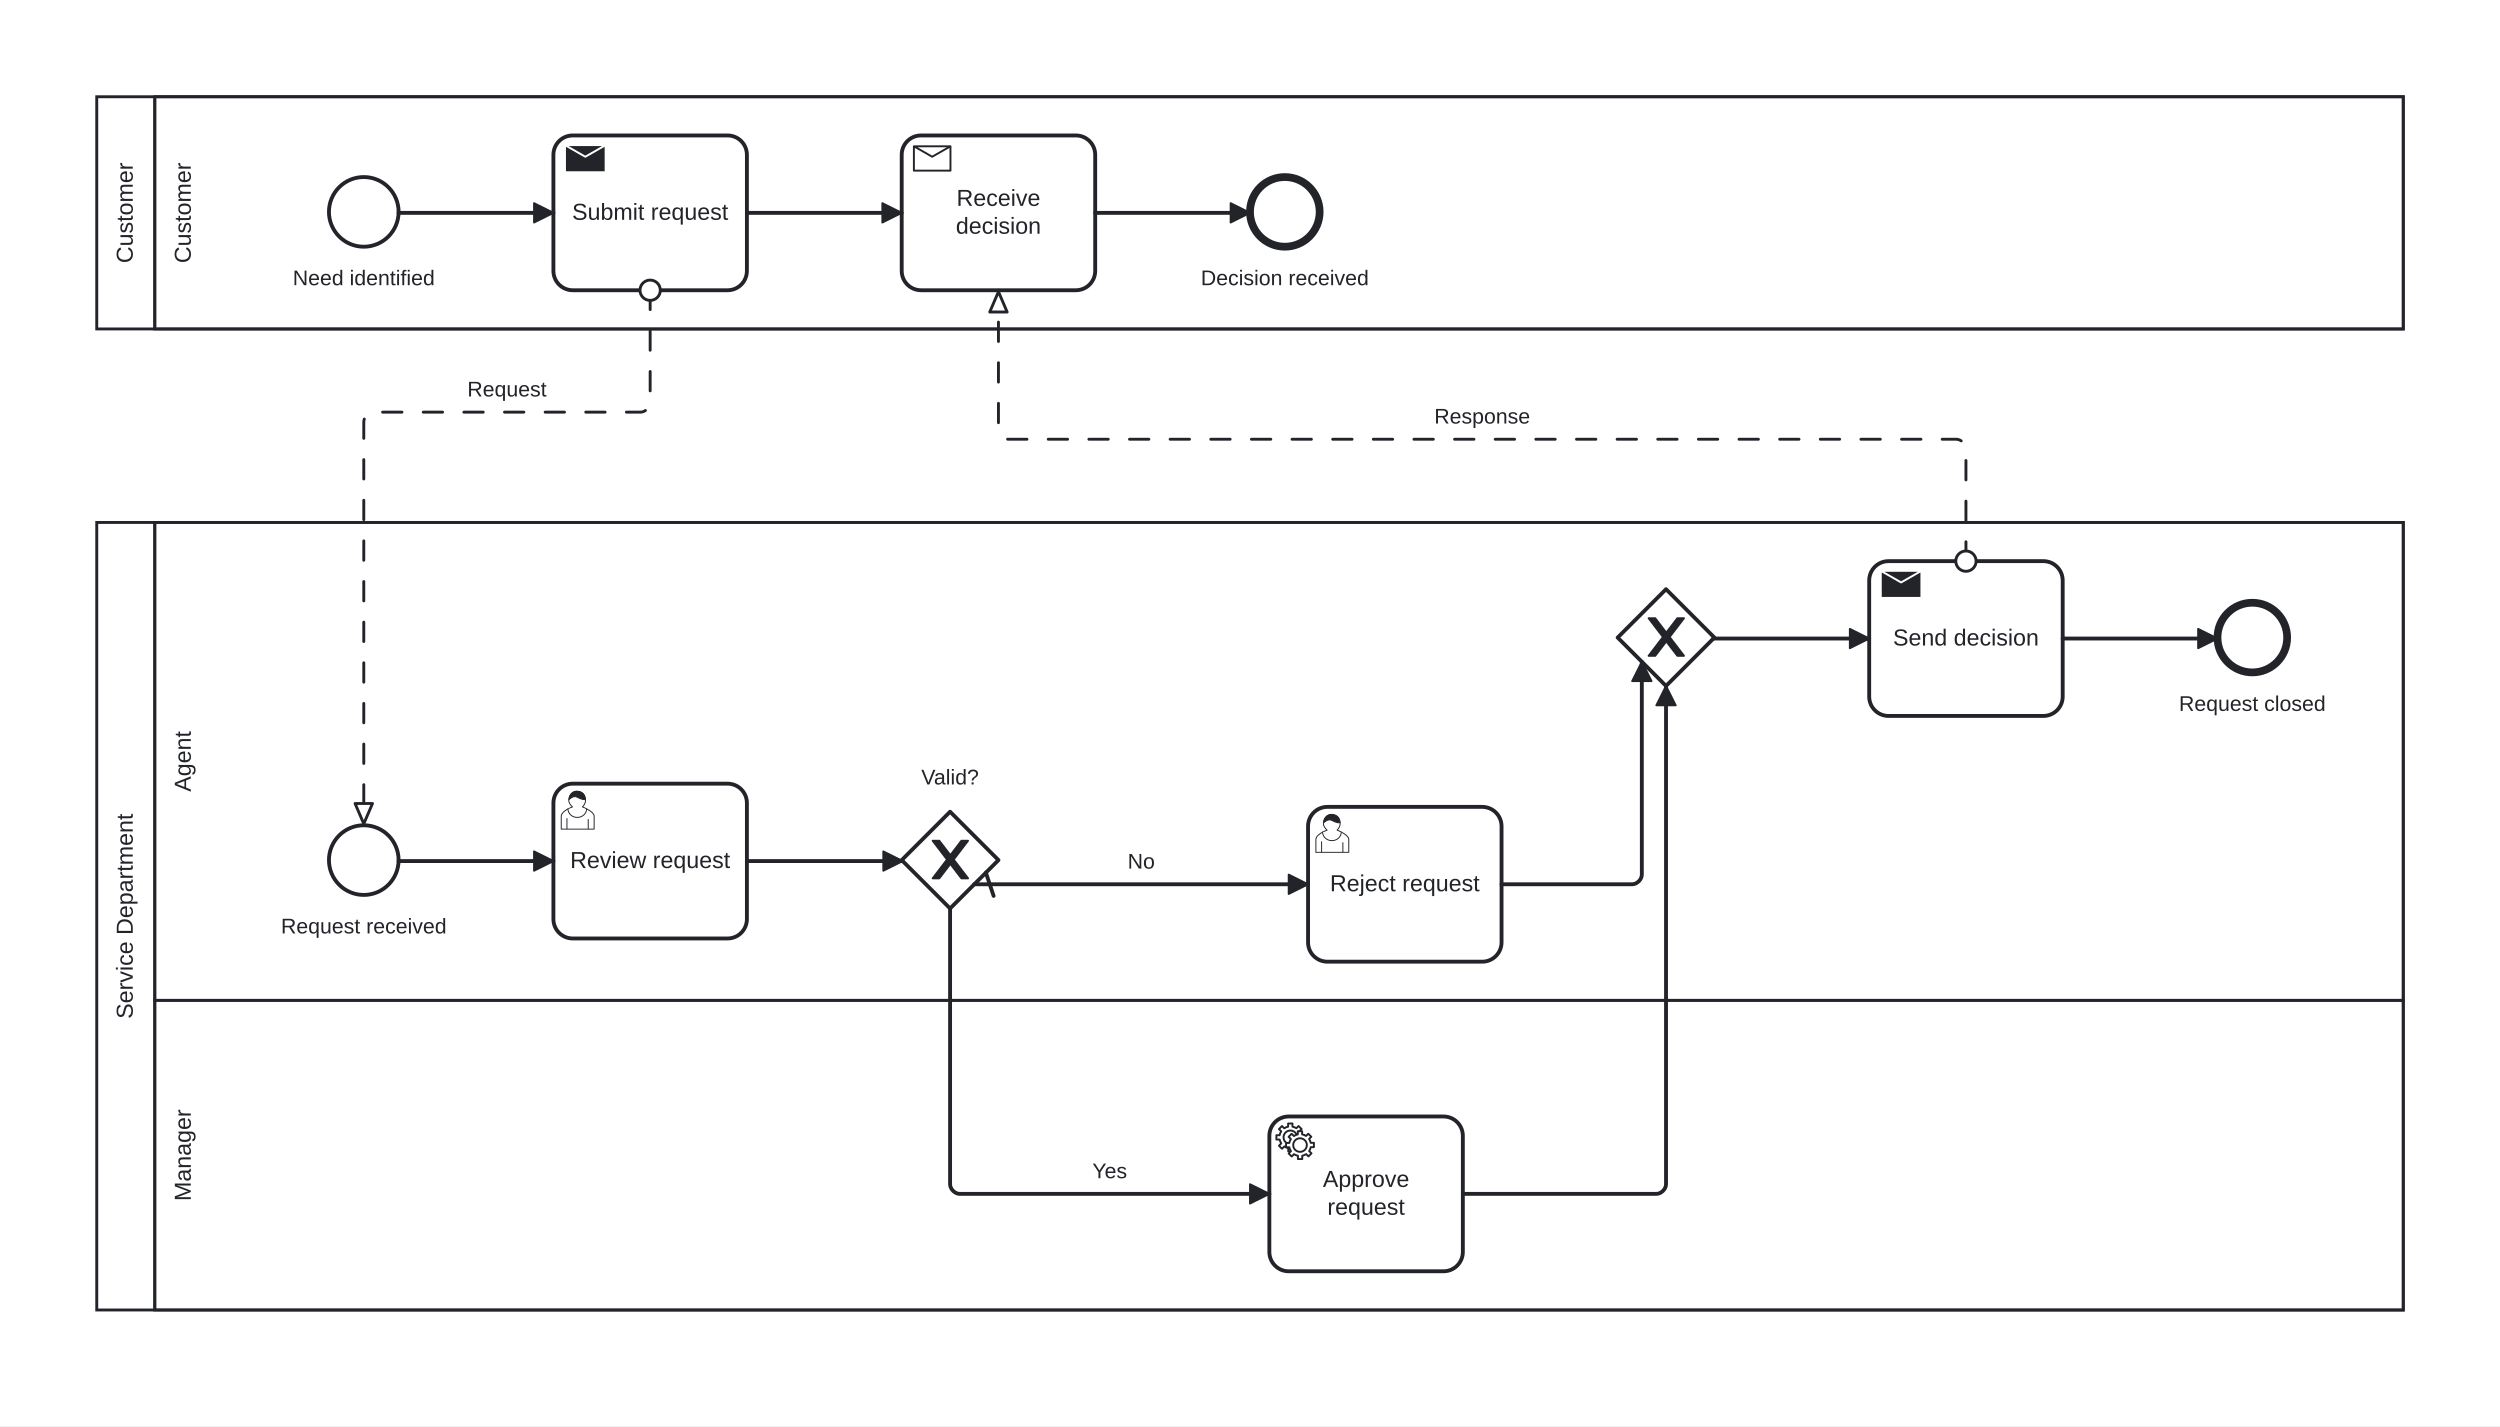
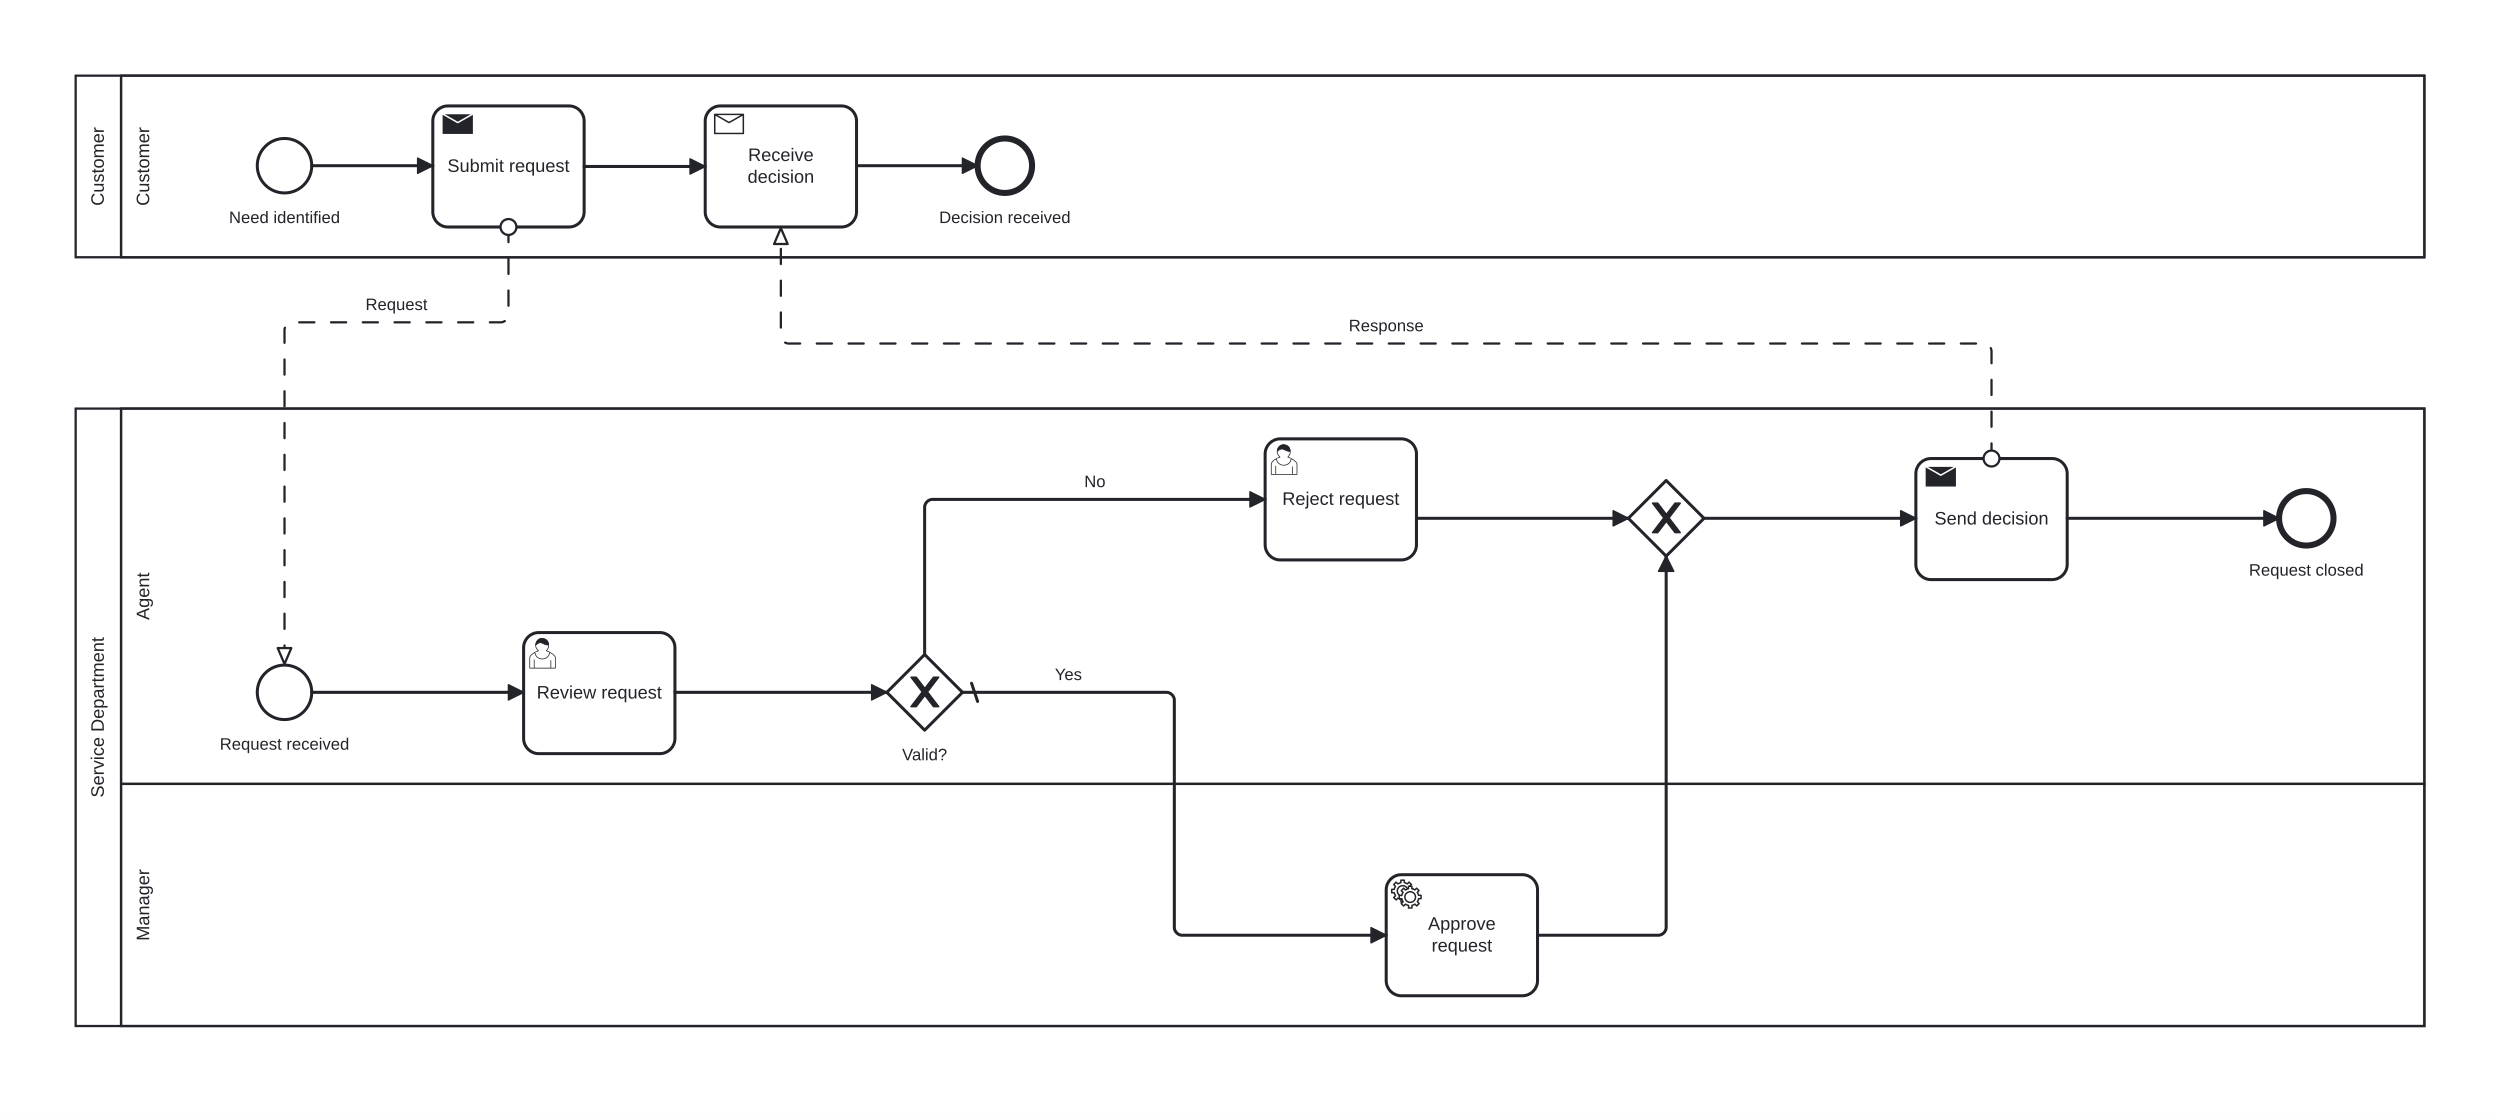
- <svg xmlns="http://www.w3.org/2000/svg" width="1292" height="737" viewBox="0 0 1292 737" font-family="Arial, sans-serif">
+ <svg xmlns="http://www.w3.org/2000/svg" width="1652" height="738" viewBox="0 0 1652 738" font-family="Arial, sans-serif">
  <defs>
    <marker id="seq-end" viewBox="0 0 20 20" refX="11" refY="10" markerWidth="10" markerHeight="10" orient="auto">
      <path d="M 1 5 L 11 10 L 1 15 Z" fill="#22242a" stroke="#22242a" stroke-width="1" stroke-linecap="round" stroke-linejoin="round" />
    </marker>
    <marker id="seq-default-src" viewBox="0 0 20 20" refX="0" refY="10" markerWidth="10" markerHeight="10" orient="auto">
      <path d="M 6 4 L 10 16" fill="none" stroke="#22242a" stroke-width="2" stroke-linecap="round" />
    </marker>
    <marker id="seq-conditional-src" viewBox="0 0 20 20" refX="-1" refY="10" markerWidth="10" markerHeight="10" orient="auto">
      <path d="M 0 10 L 8 6 L 16 10 L 8 14 Z" fill="#ffffff" stroke="#22242a" stroke-width="2" stroke-linejoin="round" />
    </marker>
    <marker id="msg-start" viewBox="0 0 20 20" refX="6" refY="6" markerWidth="20" markerHeight="20" orient="auto">
      <circle cx="6" cy="6" r="3.5" fill="#ffffff" stroke="#22242a" stroke-width="1" stroke-dasharray="10000, 1" />
    </marker>
    <marker id="msg-end" viewBox="0 0 20 20" refX="8.5" refY="5" markerWidth="20" markerHeight="20" orient="auto">
      <path d="m 1 5 l 0 -3 l 7 3 l -7 3 z" fill="#ffffff" stroke="#22242a" stroke-width="1" stroke-linecap="round" stroke-linejoin="round" stroke-dasharray="10000, 1" />
    </marker>
    <marker id="assoc-end" viewBox="0 0 20 20" refX="11" refY="10" markerWidth="10" markerHeight="10" orient="auto">
      <path d="M 1 5 L 11 10 L 1 15" fill="none" stroke="#22242a" stroke-width="1.5" stroke-linecap="round" stroke-linejoin="round" stroke-dasharray="10000, 1" />
    </marker>
  </defs>
-   <rect width="1292" height="737" fill="#ffffff" />
-   <rect x="50" y="50" width="1192" height="120" fill="#ffffff" fill-opacity="0.95" stroke="#22242a" stroke-width="1.5" />
+   <rect width="1652" height="738" fill="#ffffff" />
+   <rect x="50" y="50" width="1552" height="120" fill="#ffffff" fill-opacity="0.95" stroke="#22242a" stroke-width="1.5" />
  <path d="M 80 50 L 80 170" stroke="#22242a" stroke-width="1.5" fill="none" />
  <text x="68.6" y="110" text-anchor="middle" font-size="12" fill="#22242a" transform="rotate(-90,68.6,110)">Customer</text>
-   <rect x="50" y="270" width="1192" height="407" fill="#ffffff" fill-opacity="0.95" stroke="#22242a" stroke-width="1.5" />
-   <path d="M 80 270 L 80 677" stroke="#22242a" stroke-width="1.5" fill="none" />
-   <text x="68.6" y="473.5" text-anchor="middle" font-size="12" fill="#22242a" transform="rotate(-90,68.6,473.5)">Service Department</text>
-   <rect x="80" y="50" width="1162" height="120" fill="#ffffff" fill-opacity="0.25" stroke="#22242a" stroke-width="1.5" />
+   <rect x="50" y="270" width="1552" height="408" fill="#ffffff" fill-opacity="0.95" stroke="#22242a" stroke-width="1.5" />
+   <path d="M 80 270 L 80 678" stroke="#22242a" stroke-width="1.5" fill="none" />
+   <text x="68.6" y="474" text-anchor="middle" font-size="12" fill="#22242a" transform="rotate(-90,68.6,474)">Service Department</text>
+   <rect x="80" y="50" width="1522" height="120" fill="#ffffff" fill-opacity="0.25" stroke="#22242a" stroke-width="1.5" />
  <text x="98.6" y="110" text-anchor="middle" font-size="12" fill="#22242a" transform="rotate(-90,98.6,110)">Customer</text>
-   <rect x="80" y="270" width="1162" height="247" fill="#ffffff" fill-opacity="0.25" stroke="#22242a" stroke-width="1.5" />
-   <text x="98.6" y="393.5" text-anchor="middle" font-size="12" fill="#22242a" transform="rotate(-90,98.6,393.5)">Agent</text>
-   <rect x="80" y="517" width="1162" height="160" fill="#ffffff" fill-opacity="0.25" stroke="#22242a" stroke-width="1.5" />
-   <text x="98.6" y="597" text-anchor="middle" font-size="12" fill="#22242a" transform="rotate(-90,98.6,597)">Manager</text>
+   <rect x="80" y="270" width="1522" height="248" fill="#ffffff" fill-opacity="0.25" stroke="#22242a" stroke-width="1.5" />
+   <text x="98.6" y="394" text-anchor="middle" font-size="12" fill="#22242a" transform="rotate(-90,98.6,394)">Agent</text>
+   <rect x="80" y="518" width="1522" height="160" fill="#ffffff" fill-opacity="0.25" stroke="#22242a" stroke-width="1.5" />
+   <text x="98.6" y="598" text-anchor="middle" font-size="12" fill="#22242a" transform="rotate(-90,98.6,598)">Manager</text>
  <g data-element-id="c_start">
    <circle cx="188" cy="109.5" r="18" fill="#ffffff" fill-opacity="0.95" stroke="#22242a" stroke-width="2" />
    <text text-anchor="middle" font-size="11" fill="#22242a">
      <tspan x="188" y="147.4">Need identified</tspan>
    </text>
  </g>
  <g data-element-id="c_submit">
    <rect x="286" y="70" width="100" height="80" rx="10" ry="10" fill="#ffffff" fill-opacity="0.95" stroke="#22242a" stroke-width="2" />
    <text x="336" y="113.6" text-anchor="middle" font-size="12" fill="#22242a">Submit request</text>
    <g transform="translate(286,70)">
      <path d="m 5.985,4.998 l 0,14 l 21,0 l 0,-14 z l 10.5,6 l 10.5,-6" fill="#22242a" stroke="#ffffff" stroke-width="1" stroke-linecap="round" stroke-linejoin="round" />
    </g>
  </g>
  <g data-element-id="c_wait">
    <rect x="466" y="70" width="100" height="80" rx="10" ry="10" fill="#ffffff" fill-opacity="0.95" stroke="#22242a" stroke-width="2" />
    <text x="516" y="106.4" text-anchor="middle" font-size="12" fill="#22242a">Receive</text>
    <text x="516" y="120.8" text-anchor="middle" font-size="12" fill="#22242a">decision</text>
    <g transform="translate(466,70)">
      <path d="m 6.3,5.6 l 0,12.6 l 18.9,0 l 0,-12.6 z l 9.45,5.4 l 9.45,-5.4" fill="#ffffff" stroke="#22242a" stroke-width="1" stroke-linecap="round" stroke-linejoin="round" />
    </g>
  </g>
  <g data-element-id="c_end">
    <circle cx="664" cy="109.5" r="18" fill="#ffffff" fill-opacity="0.95" stroke="#22242a" stroke-width="4" />
    <text text-anchor="middle" font-size="11" fill="#22242a">
      <tspan x="664" y="147.4">Decision received</tspan>
    </text>
  </g>
  <g data-element-id="s_start">
-     <circle cx="188" cy="444.5" r="18" fill="#ffffff" fill-opacity="0.95" stroke="#22242a" stroke-width="2" />
+     <circle cx="188" cy="457.5" r="18" fill="#ffffff" fill-opacity="0.95" stroke="#22242a" stroke-width="2" />
    <text text-anchor="middle" font-size="11" fill="#22242a">
-       <tspan x="188" y="482.4">Request received</tspan>
+       <tspan x="188" y="495.4">Request received</tspan>
    </text>
  </g>
  <g data-element-id="s_review">
-     <rect x="286" y="405" width="100" height="80" rx="10" ry="10" fill="#ffffff" fill-opacity="0.95" stroke="#22242a" stroke-width="2" />
-     <text x="336" y="448.6" text-anchor="middle" font-size="12" fill="#22242a">Review request</text>
-     <g transform="translate(286,405)">
+     <rect x="346" y="418" width="100" height="80" rx="10" ry="10" fill="#ffffff" fill-opacity="0.95" stroke="#22242a" stroke-width="2" />
+     <text x="396" y="461.6" text-anchor="middle" font-size="12" fill="#22242a">Review request</text>
+     <g transform="translate(346,418)">
      <path d="m 15,12 c 0.909,-0.845 1.594,-2.049 1.594,-3.385 0,-2.554 -1.805,-4.622 -4.357,-4.622 -2.552,0 -4.288,2.068 -4.288,4.622 0,1.348 0.974,2.562 1.896,3.405 -0.529,0.187 -5.669,2.097 -5.794,4.756 v 6.718 h 17 v -6.718 c 0,-2.298 -5.528,-4.595 -6.051,-4.776 zm -8,6 l 0,5.5 m 11,0 l 0,-5" fill="#ffffff" stroke="#22242a" stroke-width="0.5" stroke-linecap="round" stroke-linejoin="round" />
      <path d="m 15,12 m 2.162,1.009 c 0,2.447 -2.158,4.431 -4.821,4.431 -2.665,0 -4.822,-1.981 -4.822,-4.431 " fill="#ffffff" stroke="#22242a" stroke-width="0.5" stroke-linecap="round" stroke-linejoin="round" />
      <path d="m 15,12 m -6.9,-3.80 c 0,0 2.251,-2.358 4.274,-1.177 2.024,1.181 4.221,1.537 4.124,0.965 -0.098,-0.57 -0.117,-3.791 -4.191,-4.136 -3.575,0.001 -4.208,3.367 -4.207,4.348 z" fill="#22242a" stroke="#22242a" stroke-width="0.5" stroke-linecap="round" stroke-linejoin="round" />
    </g>
  </g>
  <g data-element-id="s_gw">
-     <polygon points="491,419.5 516,444.5 491,469.5 466,444.5" fill="#ffffff" fill-opacity="0.95" stroke="#22242a" stroke-width="2" stroke-linejoin="round" />
-     <g transform="translate(466,419.5)">
+     <polygon points="611,432.5 636,457.5 611,482.5 586,457.5" fill="#ffffff" fill-opacity="0.95" stroke="#22242a" stroke-width="2" stroke-linejoin="round" />
+     <g transform="translate(586,432.5)">
      <path d="m 16,15 7.429,9.714 -7.429,9.714 3.429,0 5.714,-7.464 5.714,7.464 3.429,0 -7.429,-9.714 7.429,-9.714 -3.429,0 -5.714,7.464 -5.714,-7.464 -3.429,0 z" fill="#22242a" stroke="#22242a" stroke-width="1" stroke-linecap="round" stroke-linejoin="round" />
    </g>
    <text text-anchor="middle" font-size="11" fill="#22242a">
-       <tspan x="491" y="405.4">Valid?</tspan>
+       <tspan x="611" y="502.4">Valid?</tspan>
    </text>
  </g>
  <g data-element-id="s_approve">
-     <rect x="656" y="577" width="100" height="80" rx="10" ry="10" fill="#ffffff" fill-opacity="0.95" stroke="#22242a" stroke-width="2" />
-     <text x="706" y="613.4" text-anchor="middle" font-size="12" fill="#22242a">Approve</text>
-     <text x="706" y="627.8" text-anchor="middle" font-size="12" fill="#22242a">request</text>
-     <g transform="translate(656,577)">
+     <rect x="916" y="578" width="100" height="80" rx="10" ry="10" fill="#ffffff" fill-opacity="0.95" stroke="#22242a" stroke-width="2" />
+     <text x="966" y="614.4" text-anchor="middle" font-size="12" fill="#22242a">Approve</text>
+     <text x="966" y="628.8" text-anchor="middle" font-size="12" fill="#22242a">request</text>
+     <g transform="translate(916,578)">
      <circle cx="11" cy="11" r="5" fill="#ffffff" stroke="none" />
      <path d="m 12,18 v -1.713 c 0.352,-0.07 0.704,-0.178 1.048,-0.321 0.344,-0.145 0.666,-0.321 0.966,-0.521 l 1.194,1.18 1.567,-1.577 -1.195,-1.18 c 0.403,-0.614 0.683,-1.299 0.825,-2.018 l 1.622,-0.01 v -2.22 l -1.637,0.01 c -0.073,-0.352 -0.178,-0.7 -0.324,-1.044 -0.145,-0.344 -0.321,-0.664 -0.523,-0.962 l 1.131,-1.136 -1.583,-1.563 -1.13,1.136 c -0.614,-0.401 -1.303,-0.681 -2.023,-0.822 l 0.009,-1.619 h -2.241 l 0.004,1.631 c -0.354,0.074 -0.705,0.18 -1.05,0.324 -0.344,0.144 -0.665,0.321 -0.964,0.52 l -1.17,-1.158 -1.567,1.579 1.168,1.157 c -0.403,0.613 -0.683,1.298 -0.825,2.017 l -1.659,0.003 v 2.222 l 1.672,-0.006 c 0.073,0.351 0.18,0.702 0.324,1.045 0.145,0.344 0.321,0.664 0.523,0.961 l -1.199,1.197 1.584,1.56 1.196,-1.193 c 0.614,0.403 1.303,0.682 2.023,0.823 l 7.19e-4,1.699 h 2.227 z m 0.221,-3.996 c -1.789,0.75 -3.858,-0.093 -4.61,-1.874 -0.752,-1.783 0.091,-3.846 1.88,-4.596 1.788,-0.749 3.857,0.093 4.609,1.874 0.752,1.782 -0.091,3.846 -1.88,4.596 z" fill="#ffffff" stroke="#22242a" stroke-width="1" stroke-linecap="round" stroke-linejoin="round" />
      <circle cx="16" cy="15" r="5" fill="#ffffff" stroke="none" />
      <path d="m 17,22 v -1.713 c 0.352,-0.07 0.704,-0.178 1.048,-0.321 0.344,-0.145 0.666,-0.321 0.966,-0.521 l 1.194,1.18 1.567,-1.577 -1.195,-1.18 c 0.403,-0.614 0.683,-1.299 0.825,-2.018 l 1.622,-0.01 v -2.22 l -1.637,0.01 c -0.073,-0.352 -0.178,-0.7 -0.324,-1.044 -0.145,-0.344 -0.321,-0.664 -0.523,-0.962 l 1.131,-1.136 -1.583,-1.563 -1.13,1.136 c -0.614,-0.401 -1.303,-0.681 -2.023,-0.822 l 0.009,-1.619 h -2.241 l 0.004,1.631 c -0.354,0.074 -0.705,0.18 -1.05,0.324 -0.344,0.144 -0.665,0.321 -0.964,0.52 l -1.17,-1.158 -1.567,1.579 1.168,1.157 c -0.403,0.613 -0.683,1.298 -0.825,2.017 l -1.659,0.003 v 2.222 l 1.672,-0.006 c 0.073,0.351 0.18,0.702 0.324,1.045 0.145,0.344 0.321,0.664 0.523,0.961 l -1.199,1.197 1.584,1.56 1.196,-1.193 c 0.614,0.403 1.303,0.682 2.023,0.823 l 7.19e-4,1.699 h 2.227 z m 0.221,-3.996 c -1.789,0.75 -3.858,-0.093 -4.61,-1.874 -0.752,-1.783 0.091,-3.846 1.88,-4.596 1.788,-0.749 3.857,0.093 4.609,1.874 0.752,1.782 -0.091,3.846 -1.88,4.596 z" fill="#ffffff" stroke="#22242a" stroke-width="1" stroke-linecap="round" stroke-linejoin="round" />
    </g>
  </g>
  <g data-element-id="s_reject">
-     <rect x="676" y="417" width="100" height="80" rx="10" ry="10" fill="#ffffff" fill-opacity="0.95" stroke="#22242a" stroke-width="2" />
-     <text x="726" y="460.6" text-anchor="middle" font-size="12" fill="#22242a">Reject request</text>
-     <g transform="translate(676,417)">
+     <rect x="836" y="290" width="100" height="80" rx="10" ry="10" fill="#ffffff" fill-opacity="0.95" stroke="#22242a" stroke-width="2" />
+     <text x="886" y="333.6" text-anchor="middle" font-size="12" fill="#22242a">Reject request</text>
+     <g transform="translate(836,290)">
      <path d="m 15,12 c 0.909,-0.845 1.594,-2.049 1.594,-3.385 0,-2.554 -1.805,-4.622 -4.357,-4.622 -2.552,0 -4.288,2.068 -4.288,4.622 0,1.348 0.974,2.562 1.896,3.405 -0.529,0.187 -5.669,2.097 -5.794,4.756 v 6.718 h 17 v -6.718 c 0,-2.298 -5.528,-4.595 -6.051,-4.776 zm -8,6 l 0,5.5 m 11,0 l 0,-5" fill="#ffffff" stroke="#22242a" stroke-width="0.5" stroke-linecap="round" stroke-linejoin="round" />
      <path d="m 15,12 m 2.162,1.009 c 0,2.447 -2.158,4.431 -4.821,4.431 -2.665,0 -4.822,-1.981 -4.822,-4.431 " fill="#ffffff" stroke="#22242a" stroke-width="0.5" stroke-linecap="round" stroke-linejoin="round" />
      <path d="m 15,12 m -6.9,-3.80 c 0,0 2.251,-2.358 4.274,-1.177 2.024,1.181 4.221,1.537 4.124,0.965 -0.098,-0.57 -0.117,-3.791 -4.191,-4.136 -3.575,0.001 -4.208,3.367 -4.207,4.348 z" fill="#22242a" stroke="#22242a" stroke-width="0.5" stroke-linecap="round" stroke-linejoin="round" />
    </g>
  </g>
  <g data-element-id="s_merge">
-     <polygon points="861,304.5 886,329.5 861,354.5 836,329.5" fill="#ffffff" fill-opacity="0.95" stroke="#22242a" stroke-width="2" stroke-linejoin="round" />
-     <g transform="translate(836,304.5)">
+     <polygon points="1101,317.5 1126,342.5 1101,367.5 1076,342.5" fill="#ffffff" fill-opacity="0.95" stroke="#22242a" stroke-width="2" stroke-linejoin="round" />
+     <g transform="translate(1076,317.5)">
      <path d="m 16,15 7.429,9.714 -7.429,9.714 3.429,0 5.714,-7.464 5.714,7.464 3.429,0 -7.429,-9.714 7.429,-9.714 -3.429,0 -5.714,7.464 -5.714,-7.464 -3.429,0 z" fill="#22242a" stroke="#22242a" stroke-width="1" stroke-linecap="round" stroke-linejoin="round" />
    </g>
  </g>
  <g data-element-id="s_notify">
-     <rect x="966" y="290" width="100" height="80" rx="10" ry="10" fill="#ffffff" fill-opacity="0.95" stroke="#22242a" stroke-width="2" />
-     <text x="1016" y="333.6" text-anchor="middle" font-size="12" fill="#22242a">Send decision</text>
-     <g transform="translate(966,290)">
+     <rect x="1266" y="303" width="100" height="80" rx="10" ry="10" fill="#ffffff" fill-opacity="0.95" stroke="#22242a" stroke-width="2" />
+     <text x="1316" y="346.6" text-anchor="middle" font-size="12" fill="#22242a">Send decision</text>
+     <g transform="translate(1266,303)">
      <path d="m 5.985,4.998 l 0,14 l 21,0 l 0,-14 z l 10.5,6 l 10.5,-6" fill="#22242a" stroke="#ffffff" stroke-width="1" stroke-linecap="round" stroke-linejoin="round" />
    </g>
  </g>
  <g data-element-id="s_end">
-     <circle cx="1164" cy="329.5" r="18" fill="#ffffff" fill-opacity="0.95" stroke="#22242a" stroke-width="4" />
+     <circle cx="1524" cy="342.5" r="18" fill="#ffffff" fill-opacity="0.95" stroke="#22242a" stroke-width="4" />
    <text text-anchor="middle" font-size="11" fill="#22242a">
-       <tspan x="1164" y="367.4">Request closed</tspan>
+       <tspan x="1524" y="380.4">Request closed</tspan>
    </text>
  </g>
-   <path data-element-id="cf1" data-waypoints="206,110 286,110" d="M 206 110 L 286 110" stroke="#22242a" stroke-width="2" fill="none" stroke-linecap="round" stroke-linejoin="round" marker-end="url(#seq-end)" />
+   <path data-element-id="cf1" data-waypoints="206,109.5 286,109.5" d="M 206 109.5 L 286 109.5" stroke="#22242a" stroke-width="2" fill="none" stroke-linecap="round" stroke-linejoin="round" marker-end="url(#seq-end)" />
  <path data-element-id="cf2" data-waypoints="386,110 466,110" d="M 386 110 L 466 110" stroke="#22242a" stroke-width="2" fill="none" stroke-linecap="round" stroke-linejoin="round" marker-end="url(#seq-end)" />
-   <path data-element-id="cf3" data-waypoints="566,110 646,110" d="M 566 110 L 646 110" stroke="#22242a" stroke-width="2" fill="none" stroke-linecap="round" stroke-linejoin="round" marker-end="url(#seq-end)" />
-   <path data-element-id="sf1" data-waypoints="206,445 286,445" d="M 206 445 L 286 445" stroke="#22242a" stroke-width="2" fill="none" stroke-linecap="round" stroke-linejoin="round" marker-end="url(#seq-end)" />
-   <path data-element-id="sf2" data-waypoints="386,445 466.5,445" d="M 386 445 L 466.5 445" stroke="#22242a" stroke-width="2" fill="none" stroke-linecap="round" stroke-linejoin="round" marker-end="url(#seq-end)" />
-   <path data-element-id="sf3" data-waypoints="491,469.5 491,617 656,617" d="M 491 469.5 L 491 612 C 491 614.5 493.5 617 496 617 L 656 617" stroke="#22242a" stroke-width="2" fill="none" stroke-linecap="round" stroke-linejoin="round" marker-end="url(#seq-end)" />
+   <path data-element-id="cf3" data-waypoints="566,109.5 646,109.5" d="M 566 109.5 L 646 109.5" stroke="#22242a" stroke-width="2" fill="none" stroke-linecap="round" stroke-linejoin="round" marker-end="url(#seq-end)" />
+   <path data-element-id="sf1" data-waypoints="206,457.5 346,457.5" d="M 206 457.5 L 346 457.5" stroke="#22242a" stroke-width="2" fill="none" stroke-linecap="round" stroke-linejoin="round" marker-end="url(#seq-end)" />
+   <path data-element-id="sf2" data-waypoints="446,457.5 586,457.5" d="M 446 457.5 L 586 457.5" stroke="#22242a" stroke-width="2" fill="none" stroke-linecap="round" stroke-linejoin="round" marker-end="url(#seq-end)" />
+   <path data-element-id="sf4" data-waypoints="611,432.5 611,330 836,330" d="M 611 432.5 L 611 335 C 611 332.5 613.5 330 616 330 L 836 330" stroke="#22242a" stroke-width="2" fill="none" stroke-linecap="round" stroke-linejoin="round" marker-end="url(#seq-end)" />
  <text text-anchor="middle" font-size="11" fill="#22242a">
-     <tspan x="573.5" y="608.9">Yes</tspan>
+     <tspan x="723.5" y="321.9">No</tspan>
  </text>
-   <path data-element-id="sf4" data-waypoints="503.5,457 676,457" d="M 503.5 457 L 676 457" stroke="#22242a" stroke-width="2" fill="none" stroke-linecap="round" stroke-linejoin="round" marker-start="url(#seq-default-src)" marker-end="url(#seq-end)" />
+   <path data-element-id="sf3" data-waypoints="636,457.5 776,457.5 776,618 916,618" d="M 636 457.5 L 771 457.5 C 773.5 457.5 776 460 776 462.5 L 776 613 C 776 615.5 778.5 618 781 618 L 916 618" stroke="#22242a" stroke-width="2" fill="none" stroke-linecap="round" stroke-linejoin="round" marker-start="url(#seq-default-src)" marker-end="url(#seq-end)" />
  <text text-anchor="middle" font-size="11" fill="#22242a">
-     <tspan x="589.8" y="448.9">No</tspan>
+     <tspan x="706" y="449.4">Yes</tspan>
  </text>
-   <path data-element-id="sf5" data-waypoints="756,617 861,617 861,354.5" d="M 756 617 L 856 617 C 858.5 617 861 614.5 861 612 L 861 354.5" stroke="#22242a" stroke-width="2" fill="none" stroke-linecap="round" stroke-linejoin="round" marker-end="url(#seq-end)" />
-   <path data-element-id="sf6" data-waypoints="776,457 848.5,457 848.5,342" d="M 776 457 L 843.5 457 C 846 457 848.5 454.5 848.5 452 L 848.5 342" stroke="#22242a" stroke-width="2" fill="none" stroke-linecap="round" stroke-linejoin="round" marker-end="url(#seq-end)" />
-   <path data-element-id="sf7" data-waypoints="885.5,330 966,330" d="M 885.5 330 L 966 330" stroke="#22242a" stroke-width="2" fill="none" stroke-linecap="round" stroke-linejoin="round" marker-end="url(#seq-end)" />
-   <path data-element-id="sf8" data-waypoints="1066,330 1146,330" d="M 1066 330 L 1146 330" stroke="#22242a" stroke-width="2" fill="none" stroke-linecap="round" stroke-linejoin="round" marker-end="url(#seq-end)" />
-   <path data-element-id="mf1" data-waypoints="336,150 336,213 188,213 188,426.5" d="M 336 150 L 336 208 C 336 210.5 333.5 213 331 213 L 193 213 C 190.5 213 188 215.5 188 218 L 188 426.5" stroke="#22242a" stroke-width="1.5" fill="none" stroke-dasharray="10, 11" stroke-linecap="round" stroke-linejoin="round" marker-start="url(#msg-start)" marker-end="url(#msg-end)" />
+   <path data-element-id="sf5" data-waypoints="1016,618 1101,618 1101,367.5" d="M 1016 618 L 1096 618 C 1098.5 618 1101 615.5 1101 613 L 1101 367.5" stroke="#22242a" stroke-width="2" fill="none" stroke-linecap="round" stroke-linejoin="round" marker-end="url(#seq-end)" />
+   <path data-element-id="sf6" data-waypoints="936,342.5 1076,342.5" d="M 936 342.5 L 1076 342.5" stroke="#22242a" stroke-width="2" fill="none" stroke-linecap="round" stroke-linejoin="round" marker-end="url(#seq-end)" />
+   <path data-element-id="sf7" data-waypoints="1126,342.5 1266,342.5" d="M 1126 342.5 L 1266 342.5" stroke="#22242a" stroke-width="2" fill="none" stroke-linecap="round" stroke-linejoin="round" marker-end="url(#seq-end)" />
+   <path data-element-id="sf8" data-waypoints="1366,342.5 1506,342.5" d="M 1366 342.5 L 1506 342.5" stroke="#22242a" stroke-width="2" fill="none" stroke-linecap="round" stroke-linejoin="round" marker-end="url(#seq-end)" />
+   <path data-element-id="mf1" data-waypoints="336,150 336,213 188,213 188,439.5" d="M 336 150 L 336 208 C 336 210.5 333.5 213 331 213 L 193 213 C 190.5 213 188 215.5 188 218 L 188 439.5" stroke="#22242a" stroke-width="1.5" fill="none" stroke-dasharray="10, 11" stroke-linecap="round" stroke-linejoin="round" marker-start="url(#msg-start)" marker-end="url(#msg-end)" />
  <text text-anchor="middle" font-size="11" fill="#22242a">
    <tspan x="262" y="204.9">Request</tspan>
  </text>
-   <path data-element-id="mf2" data-waypoints="1016,290 1016,227 516,227 516,150" d="M 1016 290 L 1016 232 C 1016 229.5 1013.5 227 1011 227 L 521 227 C 518.5 227 516 224.5 516 222 L 516 150" stroke="#22242a" stroke-width="1.5" fill="none" stroke-dasharray="10, 11" stroke-linecap="round" stroke-linejoin="round" marker-start="url(#msg-start)" marker-end="url(#msg-end)" />
+   <path data-element-id="mf2" data-waypoints="1316,303 1316,227 516,227 516,150" d="M 1316 303 L 1316 232 C 1316 229.5 1313.5 227 1311 227 L 521 227 C 518.5 227 516 224.5 516 222 L 516 150" stroke="#22242a" stroke-width="1.5" fill="none" stroke-dasharray="10, 11" stroke-linecap="round" stroke-linejoin="round" marker-start="url(#msg-start)" marker-end="url(#msg-end)" />
  <text text-anchor="middle" font-size="11" fill="#22242a">
-     <tspan x="766" y="218.9">Response</tspan>
+     <tspan x="916" y="218.9">Response</tspan>
  </text>
</svg>
